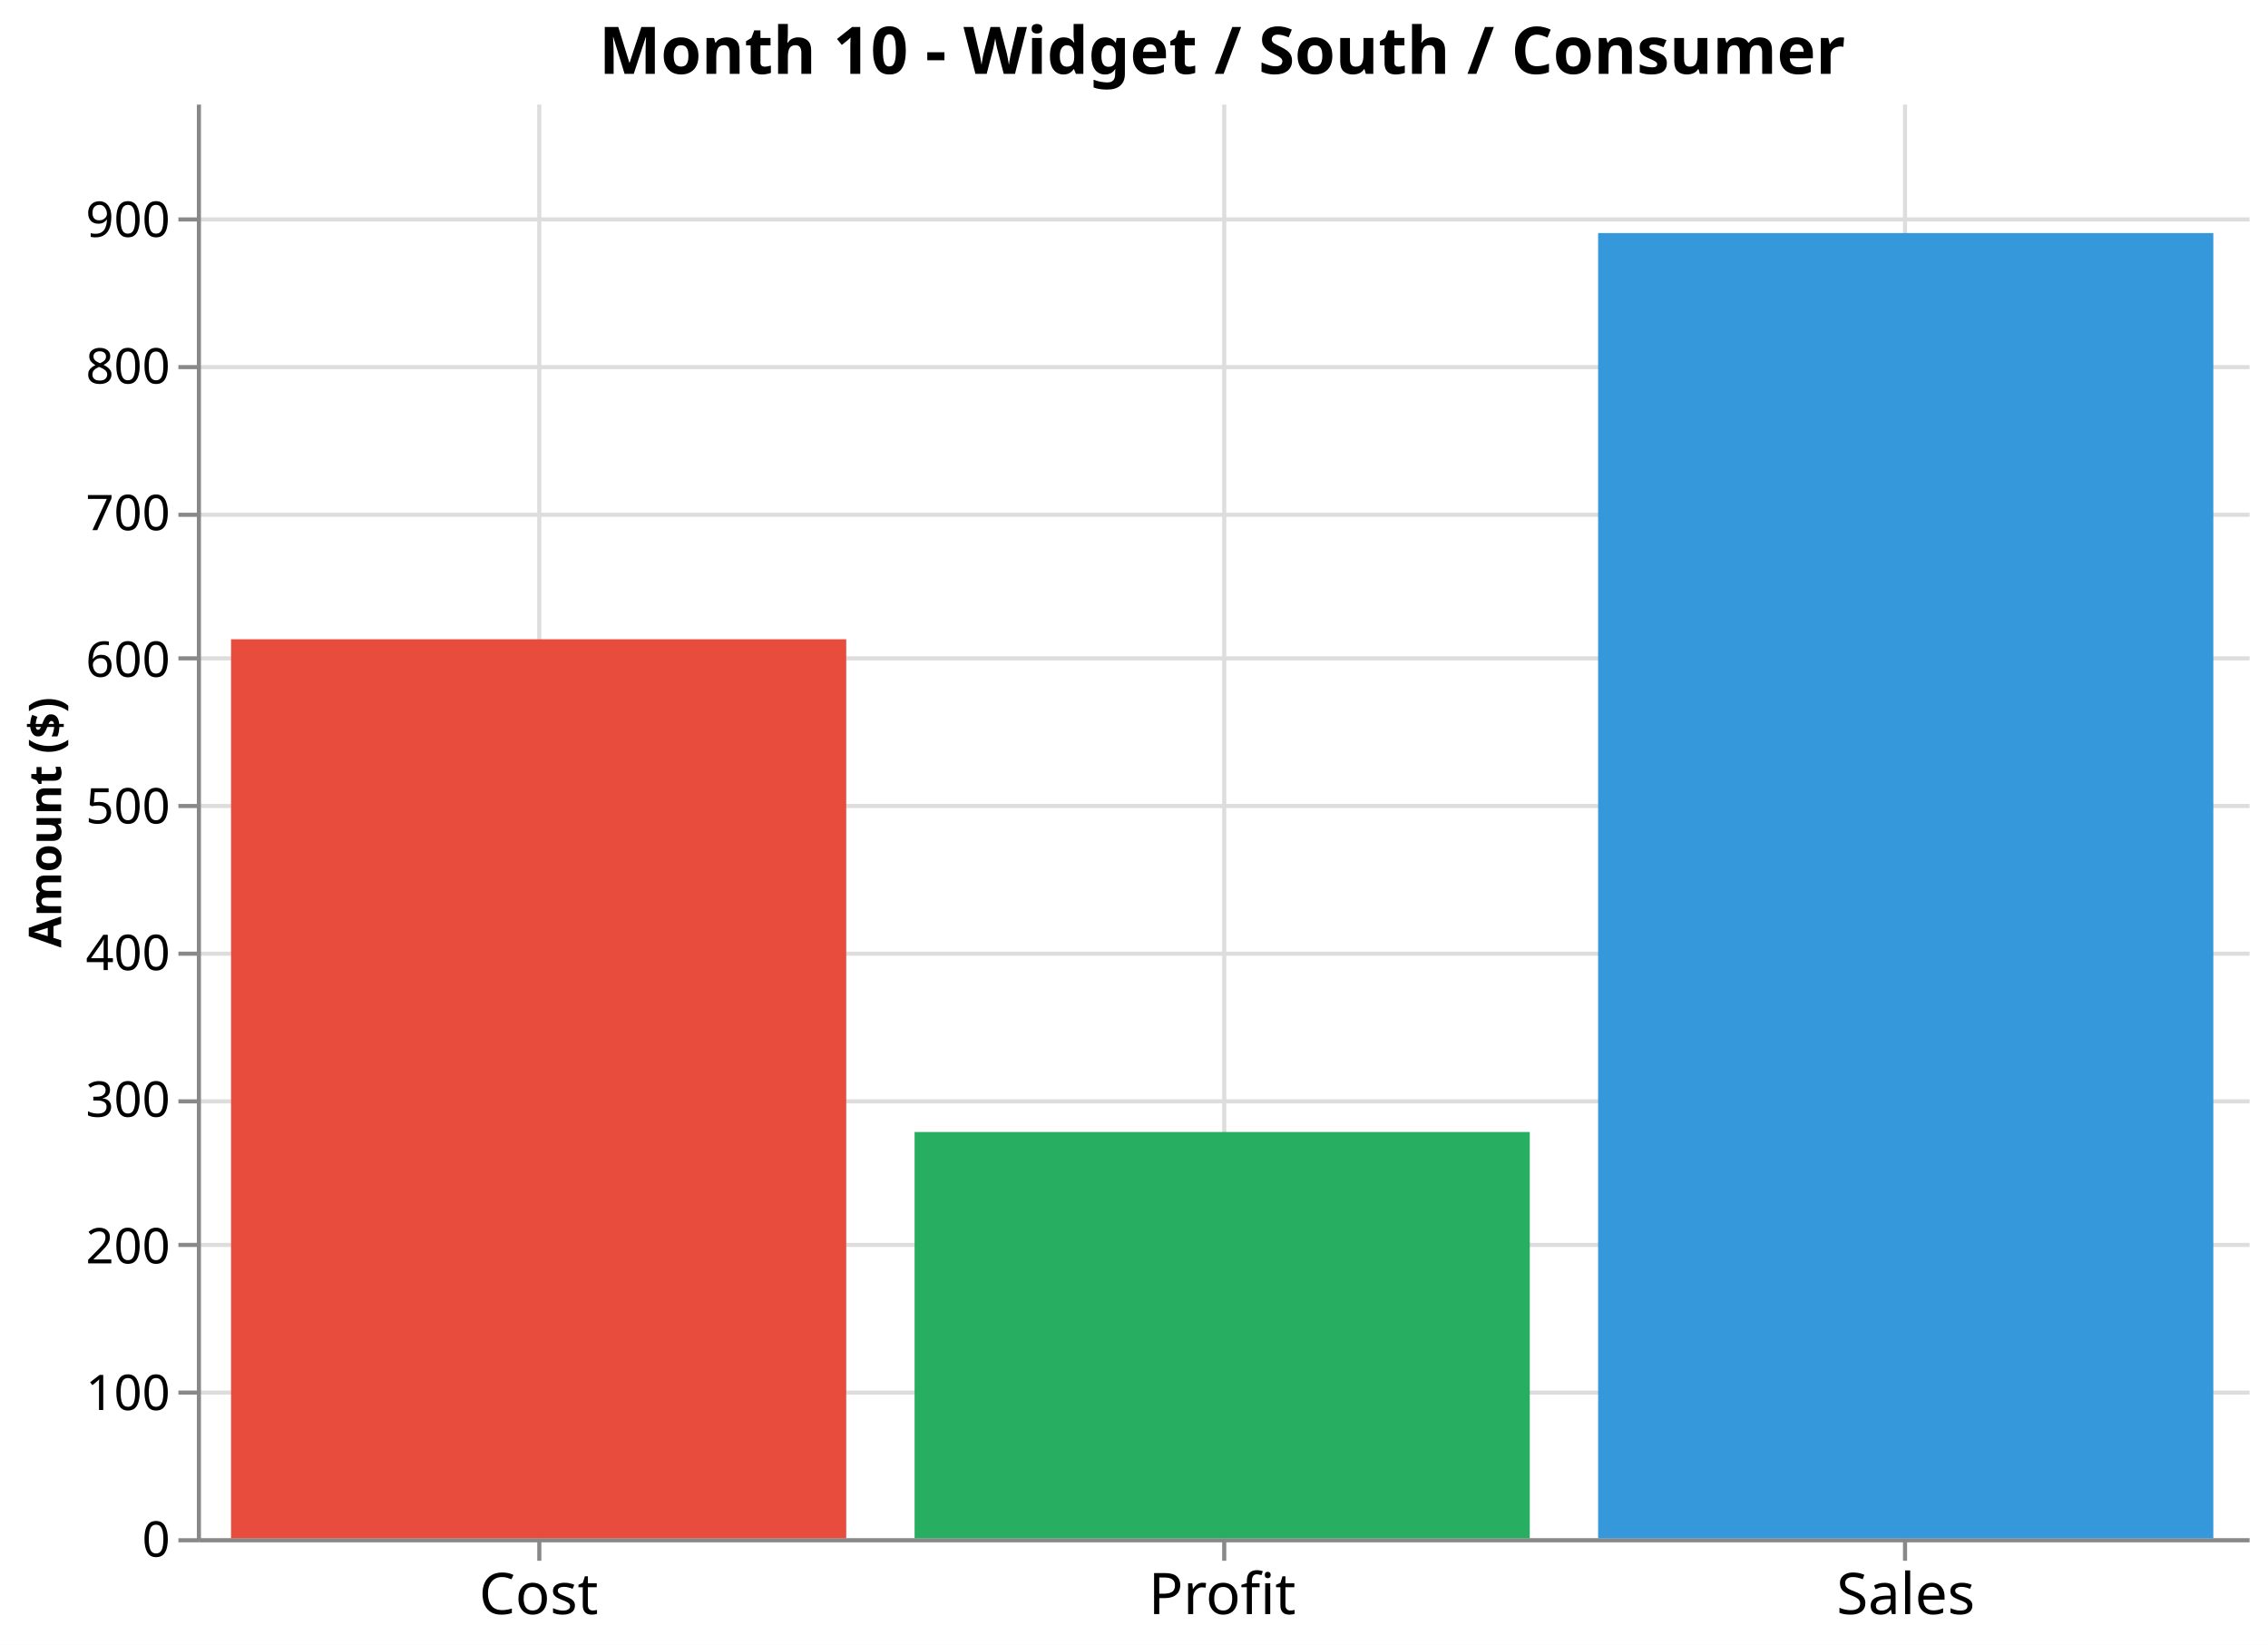
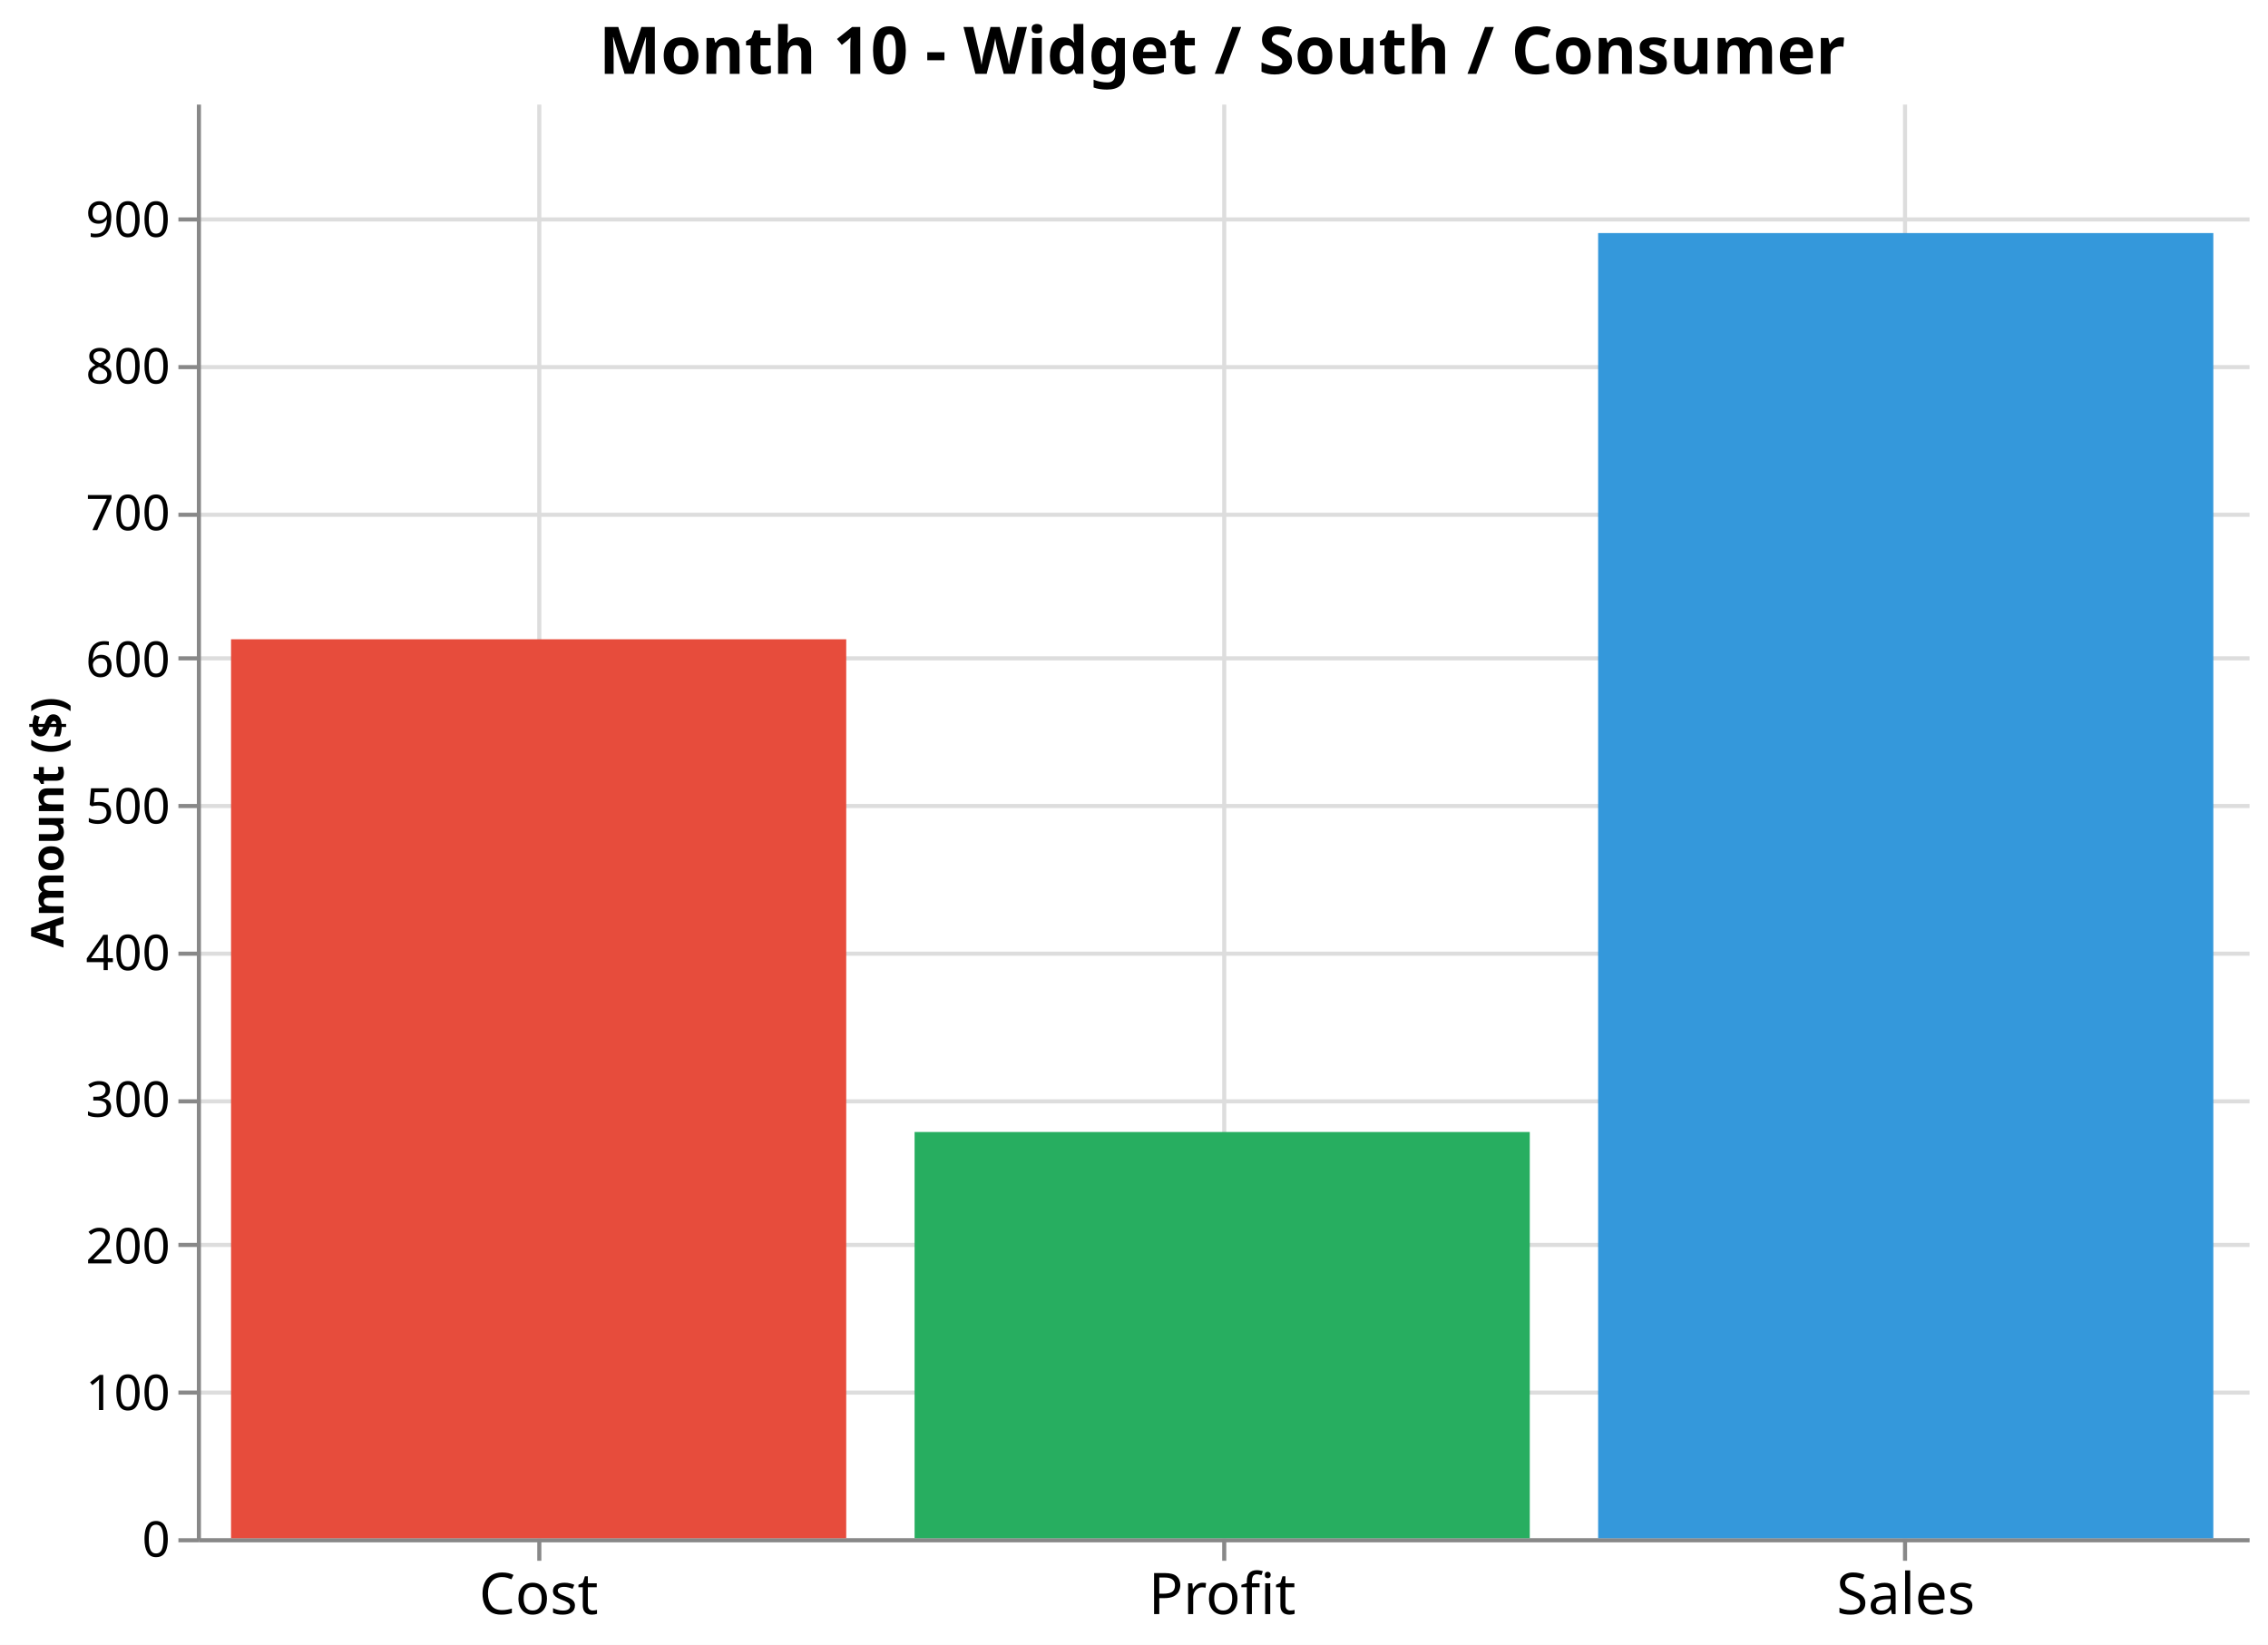
<svg xmlns="http://www.w3.org/2000/svg" version="1.1" class="marks" width="553" height="401" viewBox="0 0 553 401">
  <rect width="553" height="401" fill="white" />
  <g fill="none" stroke-miterlimit="10" transform="translate(48,25)">
    <g class="mark-group role-frame root" role="graphics-object" aria-roledescription="group mark container">
      <g transform="translate(0,0)">
        <path class="background" aria-hidden="true" d="M0,0h500v350h-500Z" />
        <g>
          <g class="mark-group role-axis" aria-hidden="true">
            <g transform="translate(0.5,350.5)">
              <path class="background" aria-hidden="true" d="M0,0h0v0h0Z" pointer-events="none" />
              <g>
                <g class="mark-rule role-axis-grid" pointer-events="none">
                  <line transform="translate(83,-350)" x2="0" y2="350" stroke="#ddd" stroke-width="1" opacity="1" />
                  <line transform="translate(250,-350)" x2="0" y2="350" stroke="#ddd" stroke-width="1" opacity="1" />
                  <line transform="translate(416,-350)" x2="0" y2="350" stroke="#ddd" stroke-width="1" opacity="1" />
                </g>
              </g>
              <path class="foreground" aria-hidden="true" d="" pointer-events="none" display="none" />
            </g>
          </g>
          <g class="mark-group role-axis" aria-hidden="true">
            <g transform="translate(0.5,0.5)">
              <path class="background" aria-hidden="true" d="M0,0h0v0h0Z" pointer-events="none" />
              <g>
                <g class="mark-rule role-axis-grid" pointer-events="none">
                  <line transform="translate(0,350)" x2="500" y2="0" stroke="#ddd" stroke-width="1" opacity="1" />
                  <line transform="translate(0,314)" x2="500" y2="0" stroke="#ddd" stroke-width="1" opacity="1" />
                  <line transform="translate(0,278)" x2="500" y2="0" stroke="#ddd" stroke-width="1" opacity="1" />
                  <line transform="translate(0,243)" x2="500" y2="0" stroke="#ddd" stroke-width="1" opacity="1" />
                  <line transform="translate(0,207)" x2="500" y2="0" stroke="#ddd" stroke-width="1" opacity="1" />
                  <line transform="translate(0,171)" x2="500" y2="0" stroke="#ddd" stroke-width="1" opacity="1" />
                  <line transform="translate(0,135)" x2="500" y2="0" stroke="#ddd" stroke-width="1" opacity="1" />
                  <line transform="translate(0,100)" x2="500" y2="0" stroke="#ddd" stroke-width="1" opacity="1" />
                  <line transform="translate(0,64)" x2="500" y2="0" stroke="#ddd" stroke-width="1" opacity="1" />
                  <line transform="translate(0,28)" x2="500" y2="0" stroke="#ddd" stroke-width="1" opacity="1" />
                </g>
              </g>
              <path class="foreground" aria-hidden="true" d="" pointer-events="none" display="none" />
            </g>
          </g>
          <g class="mark-group role-axis" role="graphics-symbol" aria-roledescription="axis" aria-label="X-axis for a discrete scale with 3 values: Cost, Profit, Sales">
            <g transform="translate(0.5,350.5)">
              <path class="background" aria-hidden="true" d="M0,0h0v0h0Z" pointer-events="none" />
              <g>
                <g class="mark-rule role-axis-tick" pointer-events="none">
                  <line transform="translate(83,0)" x2="0" y2="5" stroke="#888" stroke-width="1" opacity="1" />
                  <line transform="translate(250,0)" x2="0" y2="5" stroke="#888" stroke-width="1" opacity="1" />
                  <line transform="translate(416,0)" x2="0" y2="5" stroke="#888" stroke-width="1" opacity="1" />
                </g>
                <g class="mark-text role-axis-label" pointer-events="none">
                  <text text-anchor="middle" transform="translate(82.83333,18)" font-family="sans-serif" font-size="14px" fill="#000" opacity="1">Cost</text>
                  <text text-anchor="middle" transform="translate(249.5,18)" font-family="sans-serif" font-size="14px" fill="#000" opacity="1">Profit</text>
                  <text text-anchor="middle" transform="translate(416.1667,18)" font-family="sans-serif" font-size="14px" fill="#000" opacity="1">Sales</text>
                </g>
                <g class="mark-rule role-axis-domain" pointer-events="none">
                  <line transform="translate(0,0)" x2="500" y2="0" stroke="#888" stroke-width="1" opacity="1" />
                </g>
              </g>
              <path class="foreground" aria-hidden="true" d="" pointer-events="none" display="none" />
            </g>
          </g>
          <g class="mark-group role-axis" role="graphics-symbol" aria-roledescription="axis" aria-label="Y-axis titled 'Amount ($)' for a linear scale with values from 0 to 979">
            <g transform="translate(0.5,0.5)">
              <path class="background" aria-hidden="true" d="M0,0h0v0h0Z" pointer-events="none" />
              <g>
                <g class="mark-rule role-axis-tick" pointer-events="none">
                  <line transform="translate(0,350)" x2="-5" y2="0" stroke="#888" stroke-width="1" opacity="1" />
                  <line transform="translate(0,314)" x2="-5" y2="0" stroke="#888" stroke-width="1" opacity="1" />
                  <line transform="translate(0,278)" x2="-5" y2="0" stroke="#888" stroke-width="1" opacity="1" />
                  <line transform="translate(0,243)" x2="-5" y2="0" stroke="#888" stroke-width="1" opacity="1" />
                  <line transform="translate(0,207)" x2="-5" y2="0" stroke="#888" stroke-width="1" opacity="1" />
                  <line transform="translate(0,171)" x2="-5" y2="0" stroke="#888" stroke-width="1" opacity="1" />
                  <line transform="translate(0,135)" x2="-5" y2="0" stroke="#888" stroke-width="1" opacity="1" />
                  <line transform="translate(0,100)" x2="-5" y2="0" stroke="#888" stroke-width="1" opacity="1" />
                  <line transform="translate(0,64)" x2="-5" y2="0" stroke="#888" stroke-width="1" opacity="1" />
                  <line transform="translate(0,28)" x2="-5" y2="0" stroke="#888" stroke-width="1" opacity="1" />
                </g>
                <g class="mark-text role-axis-label" pointer-events="none">
                  <text text-anchor="end" transform="translate(-7,354)" font-family="sans-serif" font-size="12px" fill="#000" opacity="1">0</text>
                  <text text-anchor="end" transform="translate(-7,318.2492)" font-family="sans-serif" font-size="12px" fill="#000" opacity="1">100</text>
                  <text text-anchor="end" transform="translate(-7,282.4985)" font-family="sans-serif" font-size="12px" fill="#000" opacity="1">200</text>
                  <text text-anchor="end" transform="translate(-7,246.7477)" font-family="sans-serif" font-size="12px" fill="#000" opacity="1">300</text>
                  <text text-anchor="end" transform="translate(-7,210.9969)" font-family="sans-serif" font-size="12px" fill="#000" opacity="1">400</text>
                  <text text-anchor="end" transform="translate(-7,175.2462)" font-family="sans-serif" font-size="12px" fill="#000" opacity="1">500</text>
                  <text text-anchor="end" transform="translate(-7,139.4954)" font-family="sans-serif" font-size="12px" fill="#000" opacity="1">600</text>
                  <text text-anchor="end" transform="translate(-7,103.7446)" font-family="sans-serif" font-size="12px" fill="#000" opacity="1">700</text>
                  <text text-anchor="end" transform="translate(-7,67.99387)" font-family="sans-serif" font-size="12px" fill="#000" opacity="1">800</text>
                  <text text-anchor="end" transform="translate(-7,32.24311)" font-family="sans-serif" font-size="12px" fill="#000" opacity="1">900</text>
                </g>
                <g class="mark-rule role-axis-domain" pointer-events="none">
                  <line transform="translate(0,350)" x2="0" y2="-350" stroke="#888" stroke-width="1" opacity="1" />
                </g>
                <g class="mark-text role-axis-title" pointer-events="none">
-                   <text text-anchor="middle" transform="translate(-31.58984,175) rotate(-90) translate(0,-2)" font-family="sans-serif" font-size="11px" font-weight="bold" fill="#000" opacity="1">Amount ($)</text>
+                   <text text-anchor="middle" transform="translate(-31.02148,175) rotate(-90) translate(0,-2)" font-family="sans-serif" font-size="11px" font-weight="bold" fill="#000" opacity="1">Amount ($)</text>
                </g>
              </g>
              <path class="foreground" aria-hidden="true" d="" pointer-events="none" display="none" />
            </g>
          </g>
          <g class="mark-rect role-mark marks" role="graphics-object" aria-roledescription="rect mark container">
            <path aria-label="Metric: Cost; Amount: 613; Color: #e74c3c" role="graphics-symbol" aria-roledescription="bar" d="M8.333,130.848h150v219.152h-150Z" fill="#e74c3c" />
            <path aria-label="Metric: Profit; Amount: 277; Color: #27ae60" role="graphics-symbol" aria-roledescription="bar" d="M175,250.97h150v99.03h-150Z" fill="#27ae60" />
            <path aria-label="Metric: Sales; Amount: 890; Color: #3498db" role="graphics-symbol" aria-roledescription="bar" d="M341.667,31.818h150v318.182h-150Z" fill="#3498db" />
          </g>
          <g class="mark-group role-title">
            <g transform="translate(250,-20)">
              <path class="background" aria-hidden="true" d="M0,0h0v0h0Z" pointer-events="none" />
              <g>
                <g class="mark-text role-title-text" role="graphics-symbol" aria-roledescription="title" aria-label="Title text 'Month 10 - Widget / South / Consumer'" pointer-events="none">
                  <text text-anchor="middle" transform="translate(0,13)" font-family="sans-serif" font-size="16px" font-weight="bold" fill="#000" opacity="1">Month 10 - Widget / South / Consumer</text>
                </g>
              </g>
              <path class="foreground" aria-hidden="true" d="" pointer-events="none" display="none" />
            </g>
          </g>
        </g>
        <path class="foreground" aria-hidden="true" d="" display="none" />
      </g>
    </g>
  </g>
</svg>
